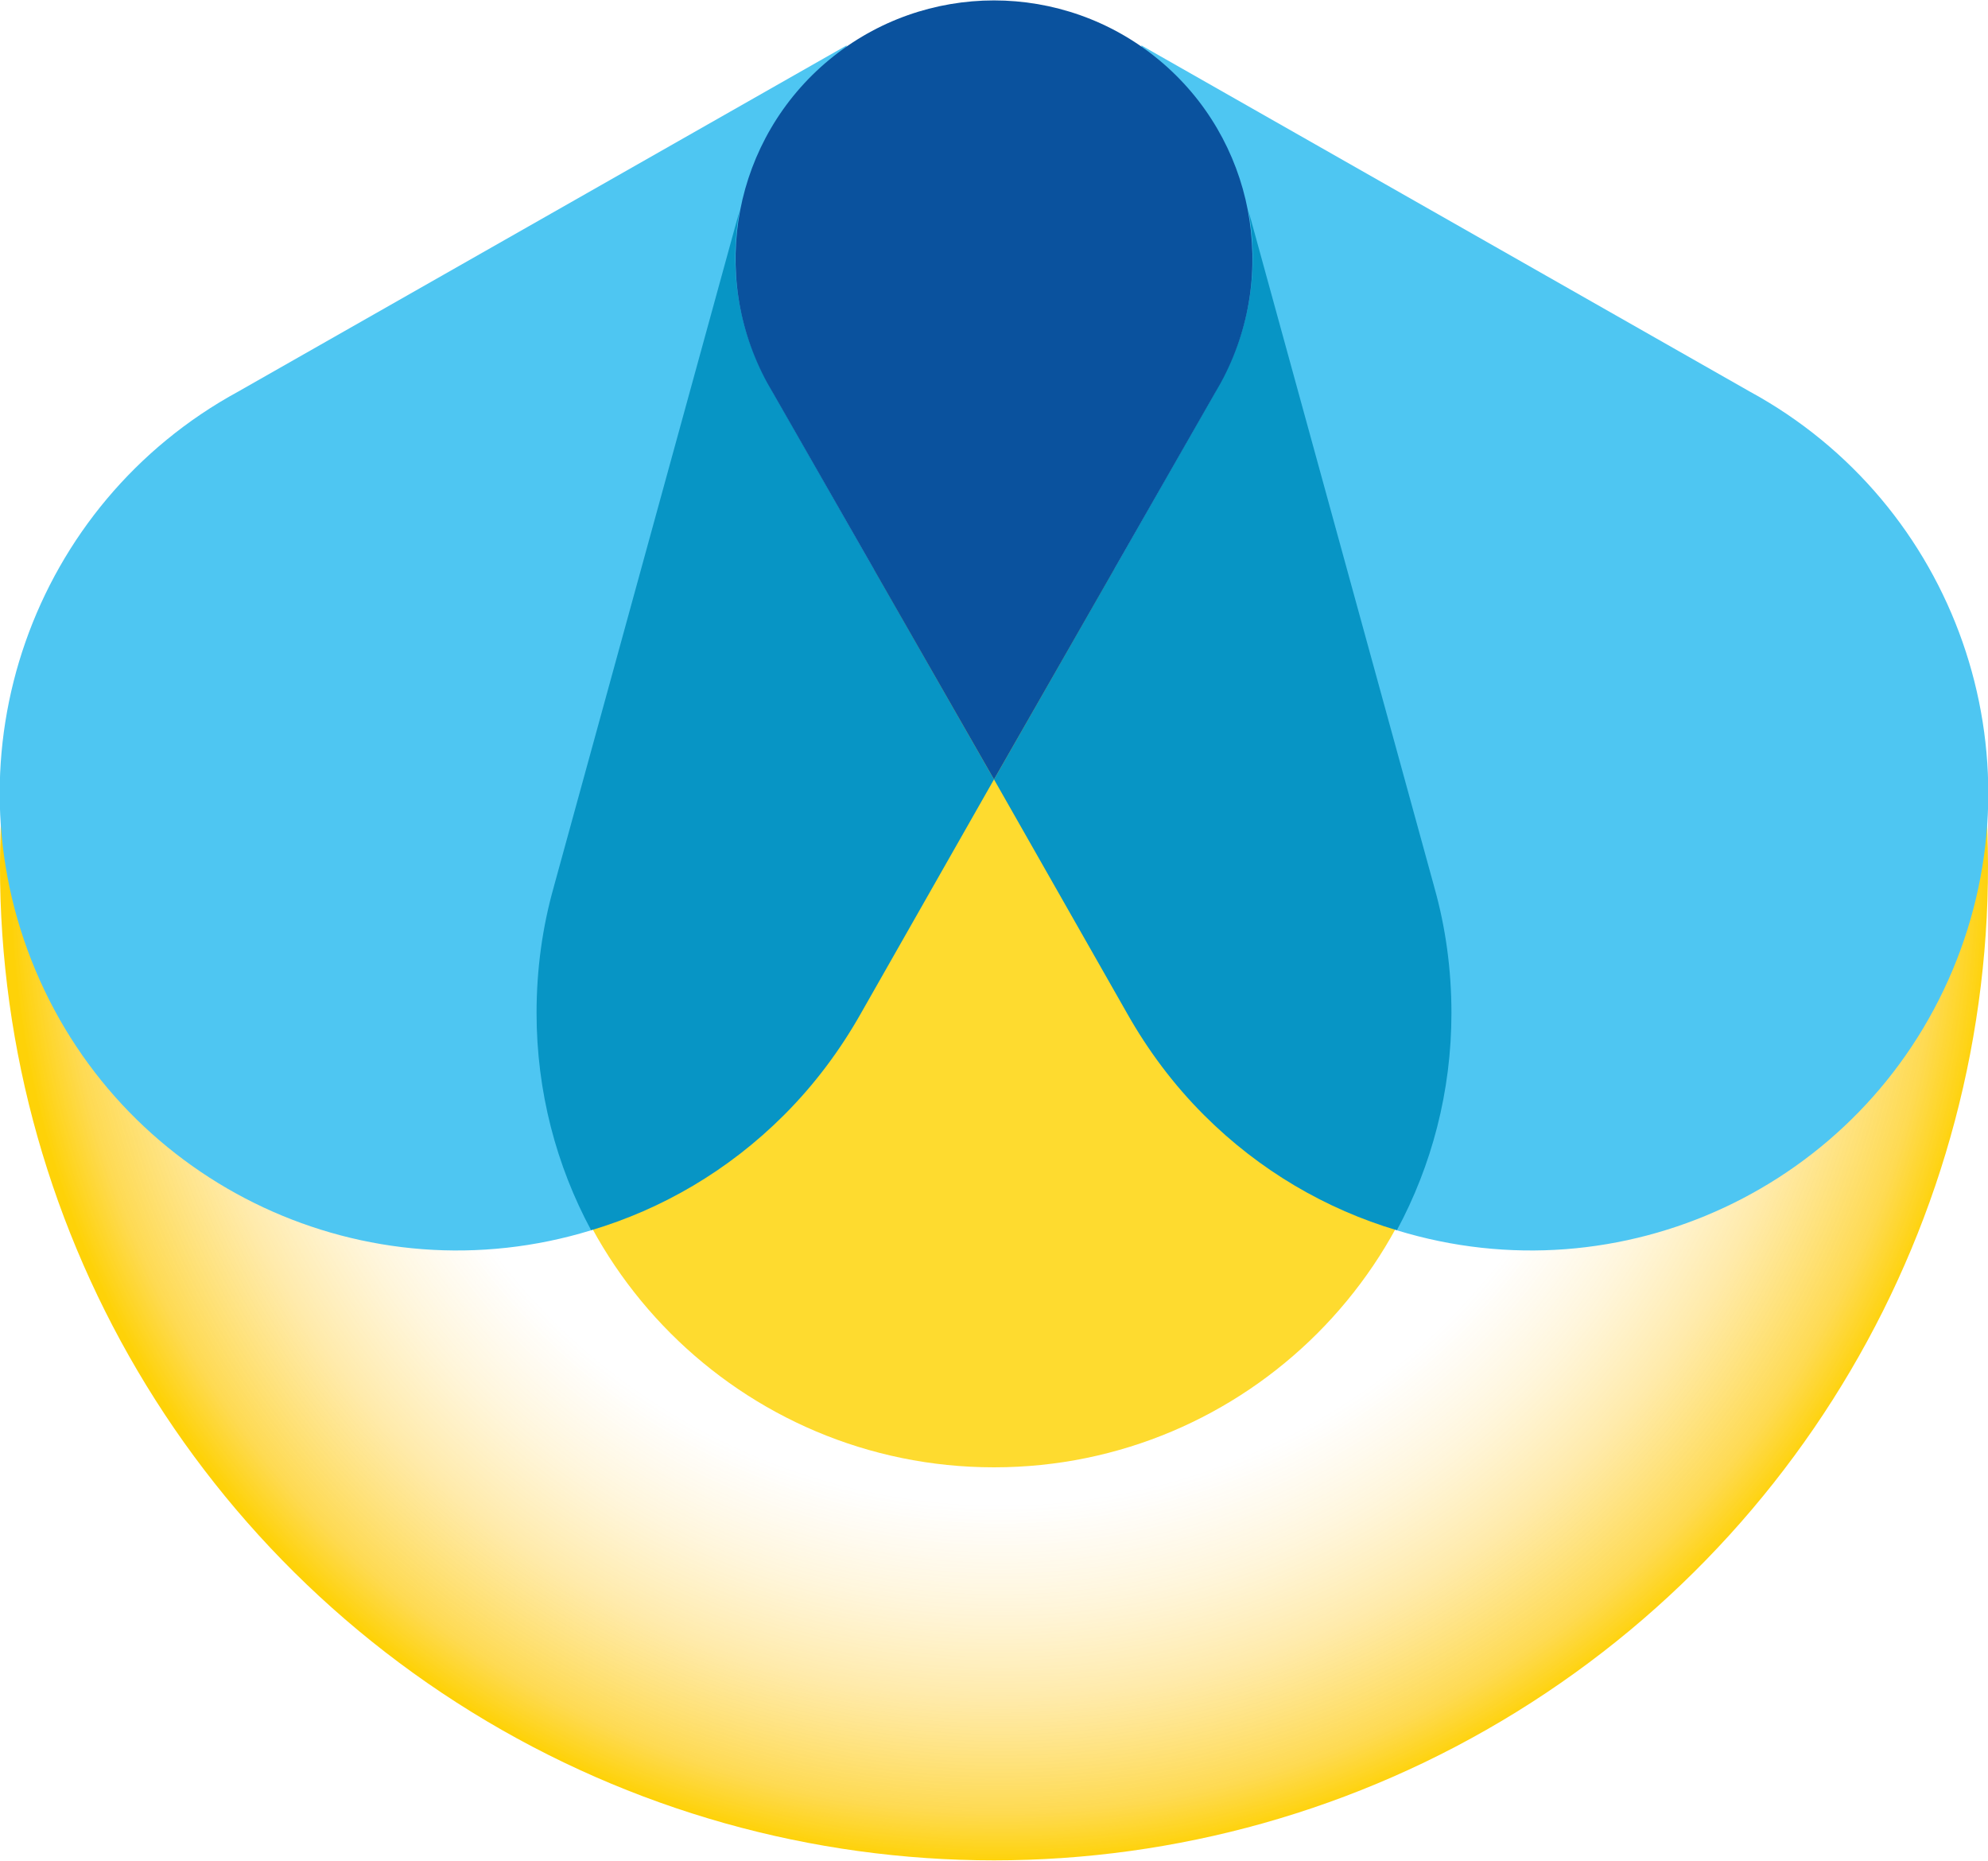
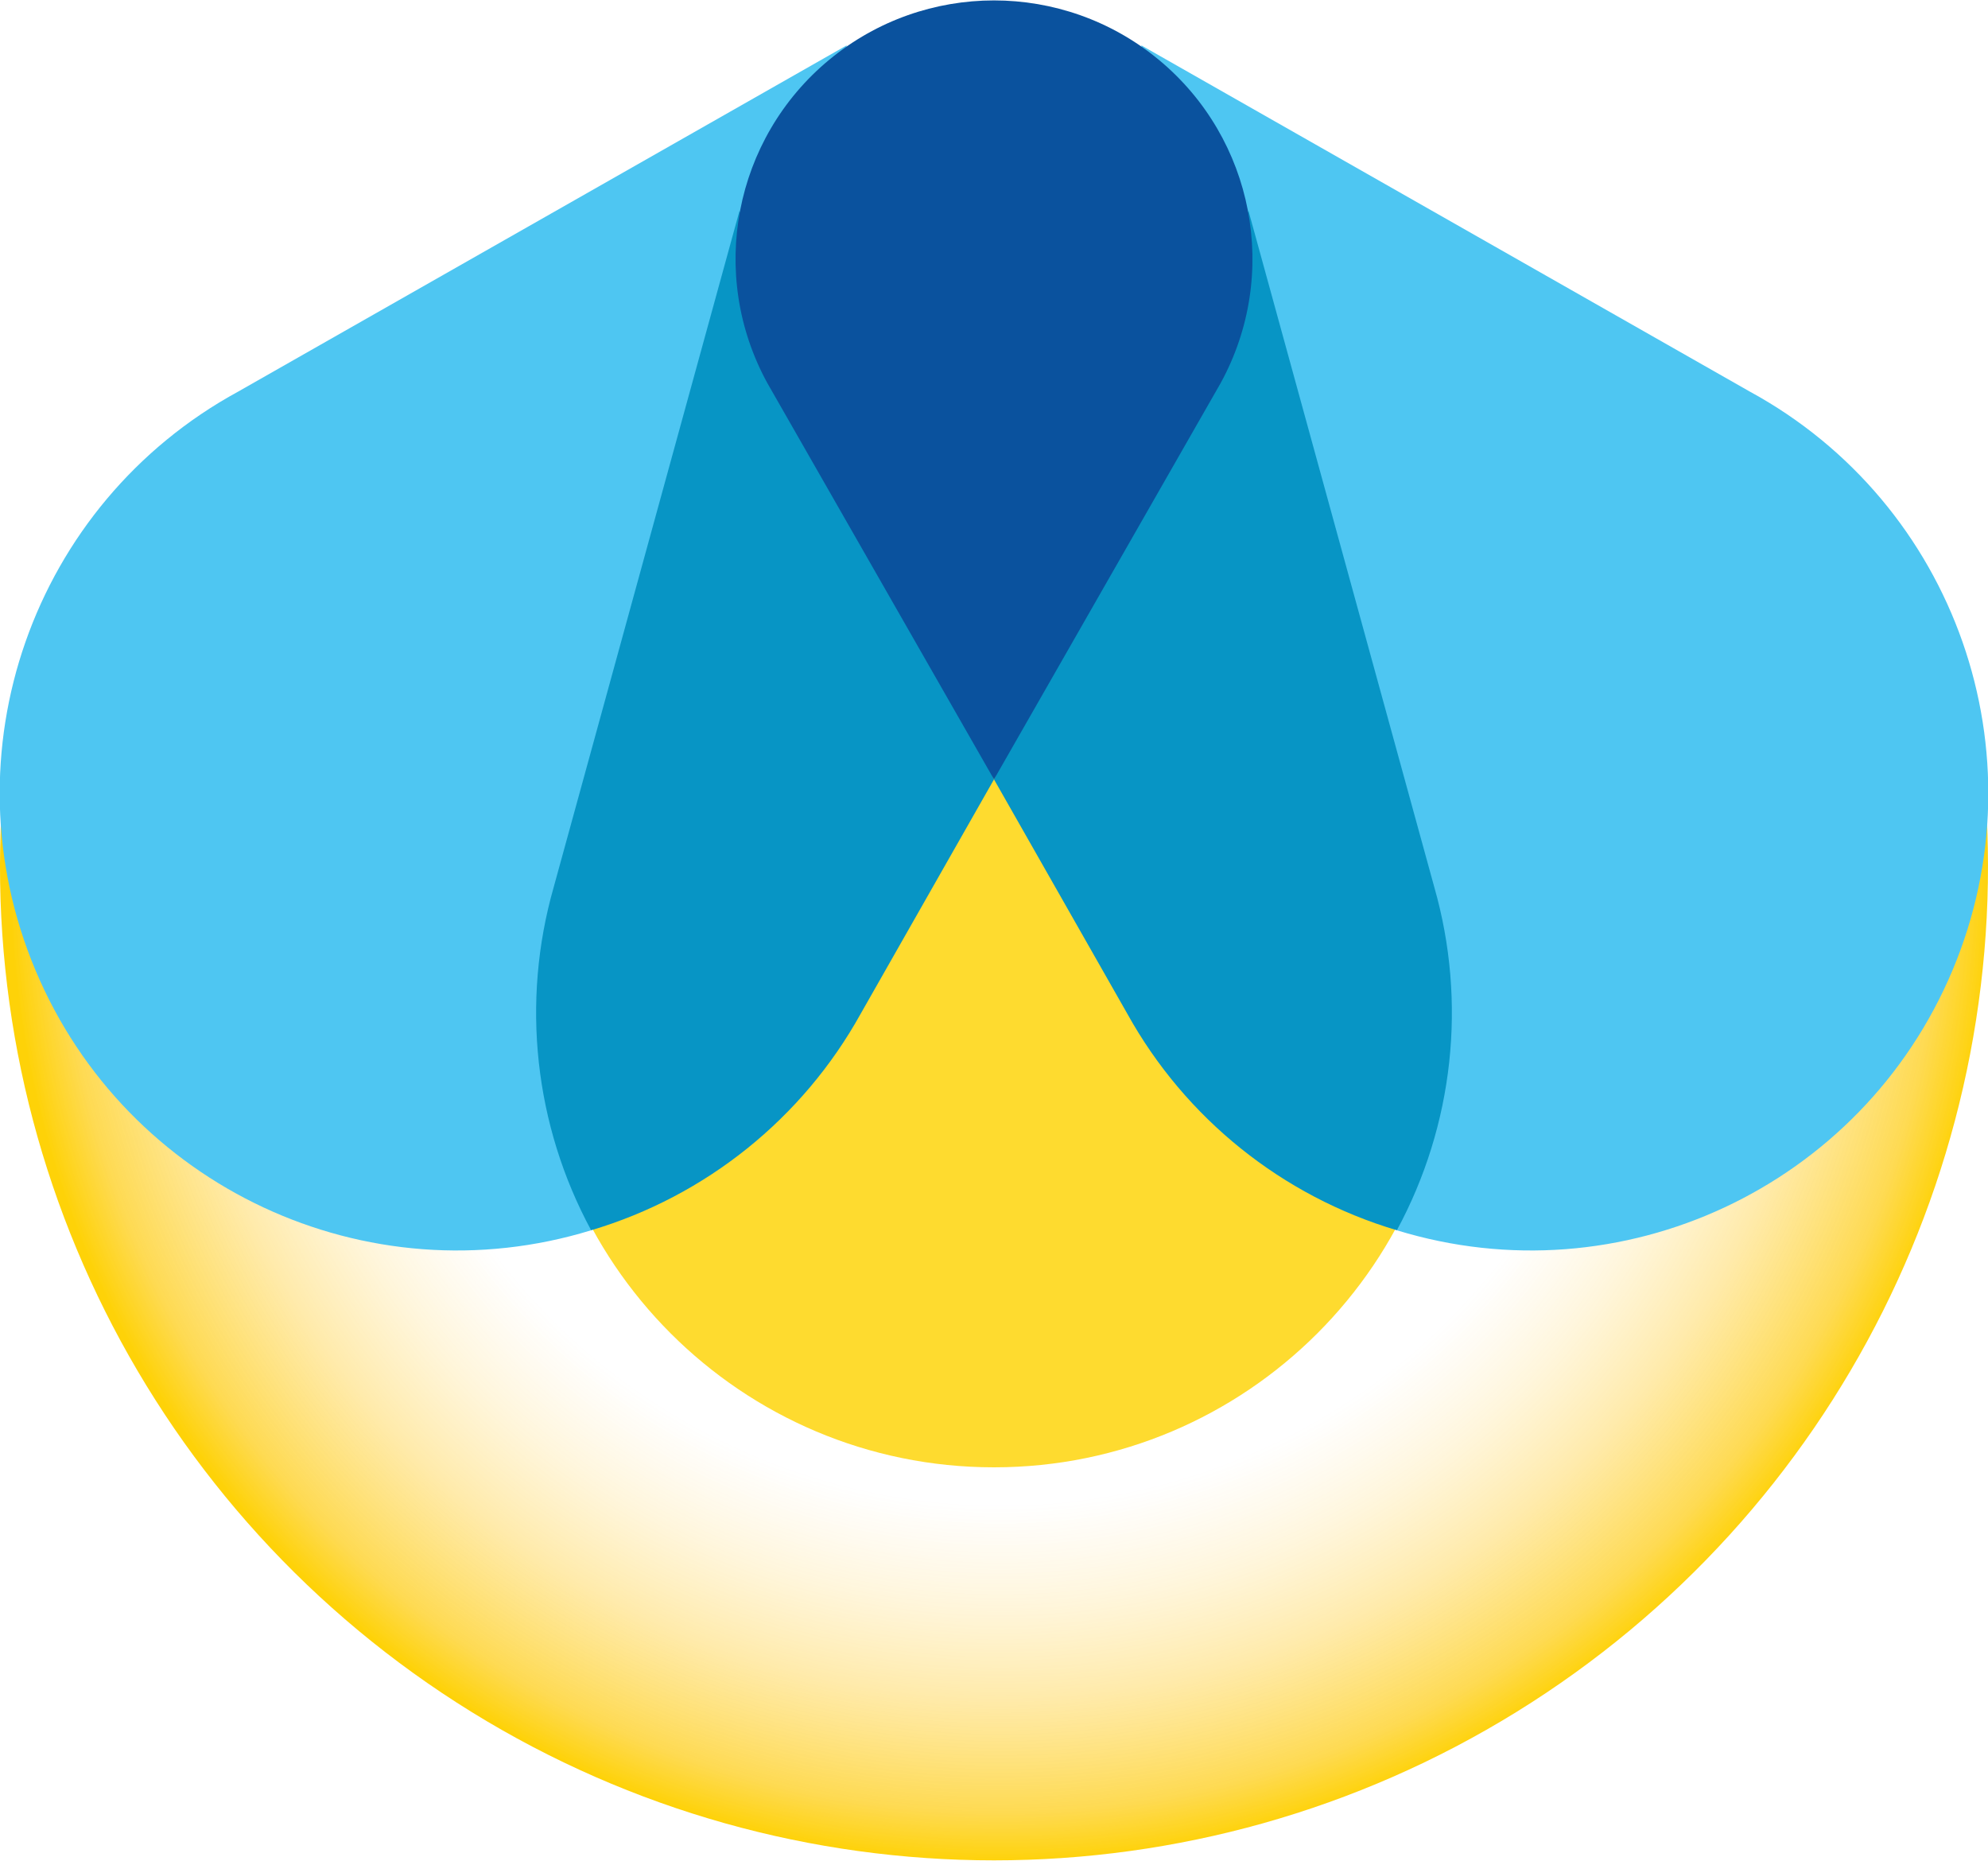
<svg xmlns="http://www.w3.org/2000/svg" xmlns:xlink="http://www.w3.org/1999/xlink" viewBox="0 0 1000 936">
  <radialGradient id="f" gradientUnits="userSpaceOnUse" cy="438.46" cx="503.24" r="498.32">
    <stop stop-color="#fff" stop-opacity=".6" offset=".638" />
    <stop stop-color="#fffaee" stop-opacity=".638" offset=".673" />
    <stop stop-color="#fff2cd" stop-opacity=".713" offset=".741" />
    <stop stop-color="#ffe698" stop-opacity=".817" offset=".834" />
    <stop stop-color="#fed848" stop-opacity=".944" offset=".949" />
    <stop stop-color="#fed208" offset="1" />
  </radialGradient>
  <path fill="url(#f)" d="m2 391 a 500 500 1 1 0 996 0 z" />
  <circle fill="#fedb2f" cx="500" cy="508" r="230" />
  <g id="l">
    <path fill="#4ec6f2" d="m297.363 618.777a230 230 0 0 1 -177.451 -421.883l306.03-174.1" />
-     <path fill="#0795c5" d="m278.52 446.21l93.457-340.15c-5.35 29.276-.585 60.029 14.325 86.645-.055-.014-.078-.023-.078-.023L500 392 432.924 509.902c-10.301 18.198-23.03 35.408-38.539 50.912-28.061 28.061-61.524 47.378-97.028 57.958-17.507-32.522-27.457-69.745-27.457-109.3.01-21.94 2.93-43.11 8.63-63.26z" />
+     <path fill="#0795c5" d="m371.977 106.06 128.023 285.94-67.076 117.902a230 230 0 0 1 -135.567 108.87 230 230 0 0 1 -18.837 -172.562z" />
  </g>
  <use xlink:href="#l" transform="translate(1000)scale(-1 1)" />
  <path fill="#0a529e" d="m500 392 114-199.31a130 130 0 1 0-228 0" />
</svg>
